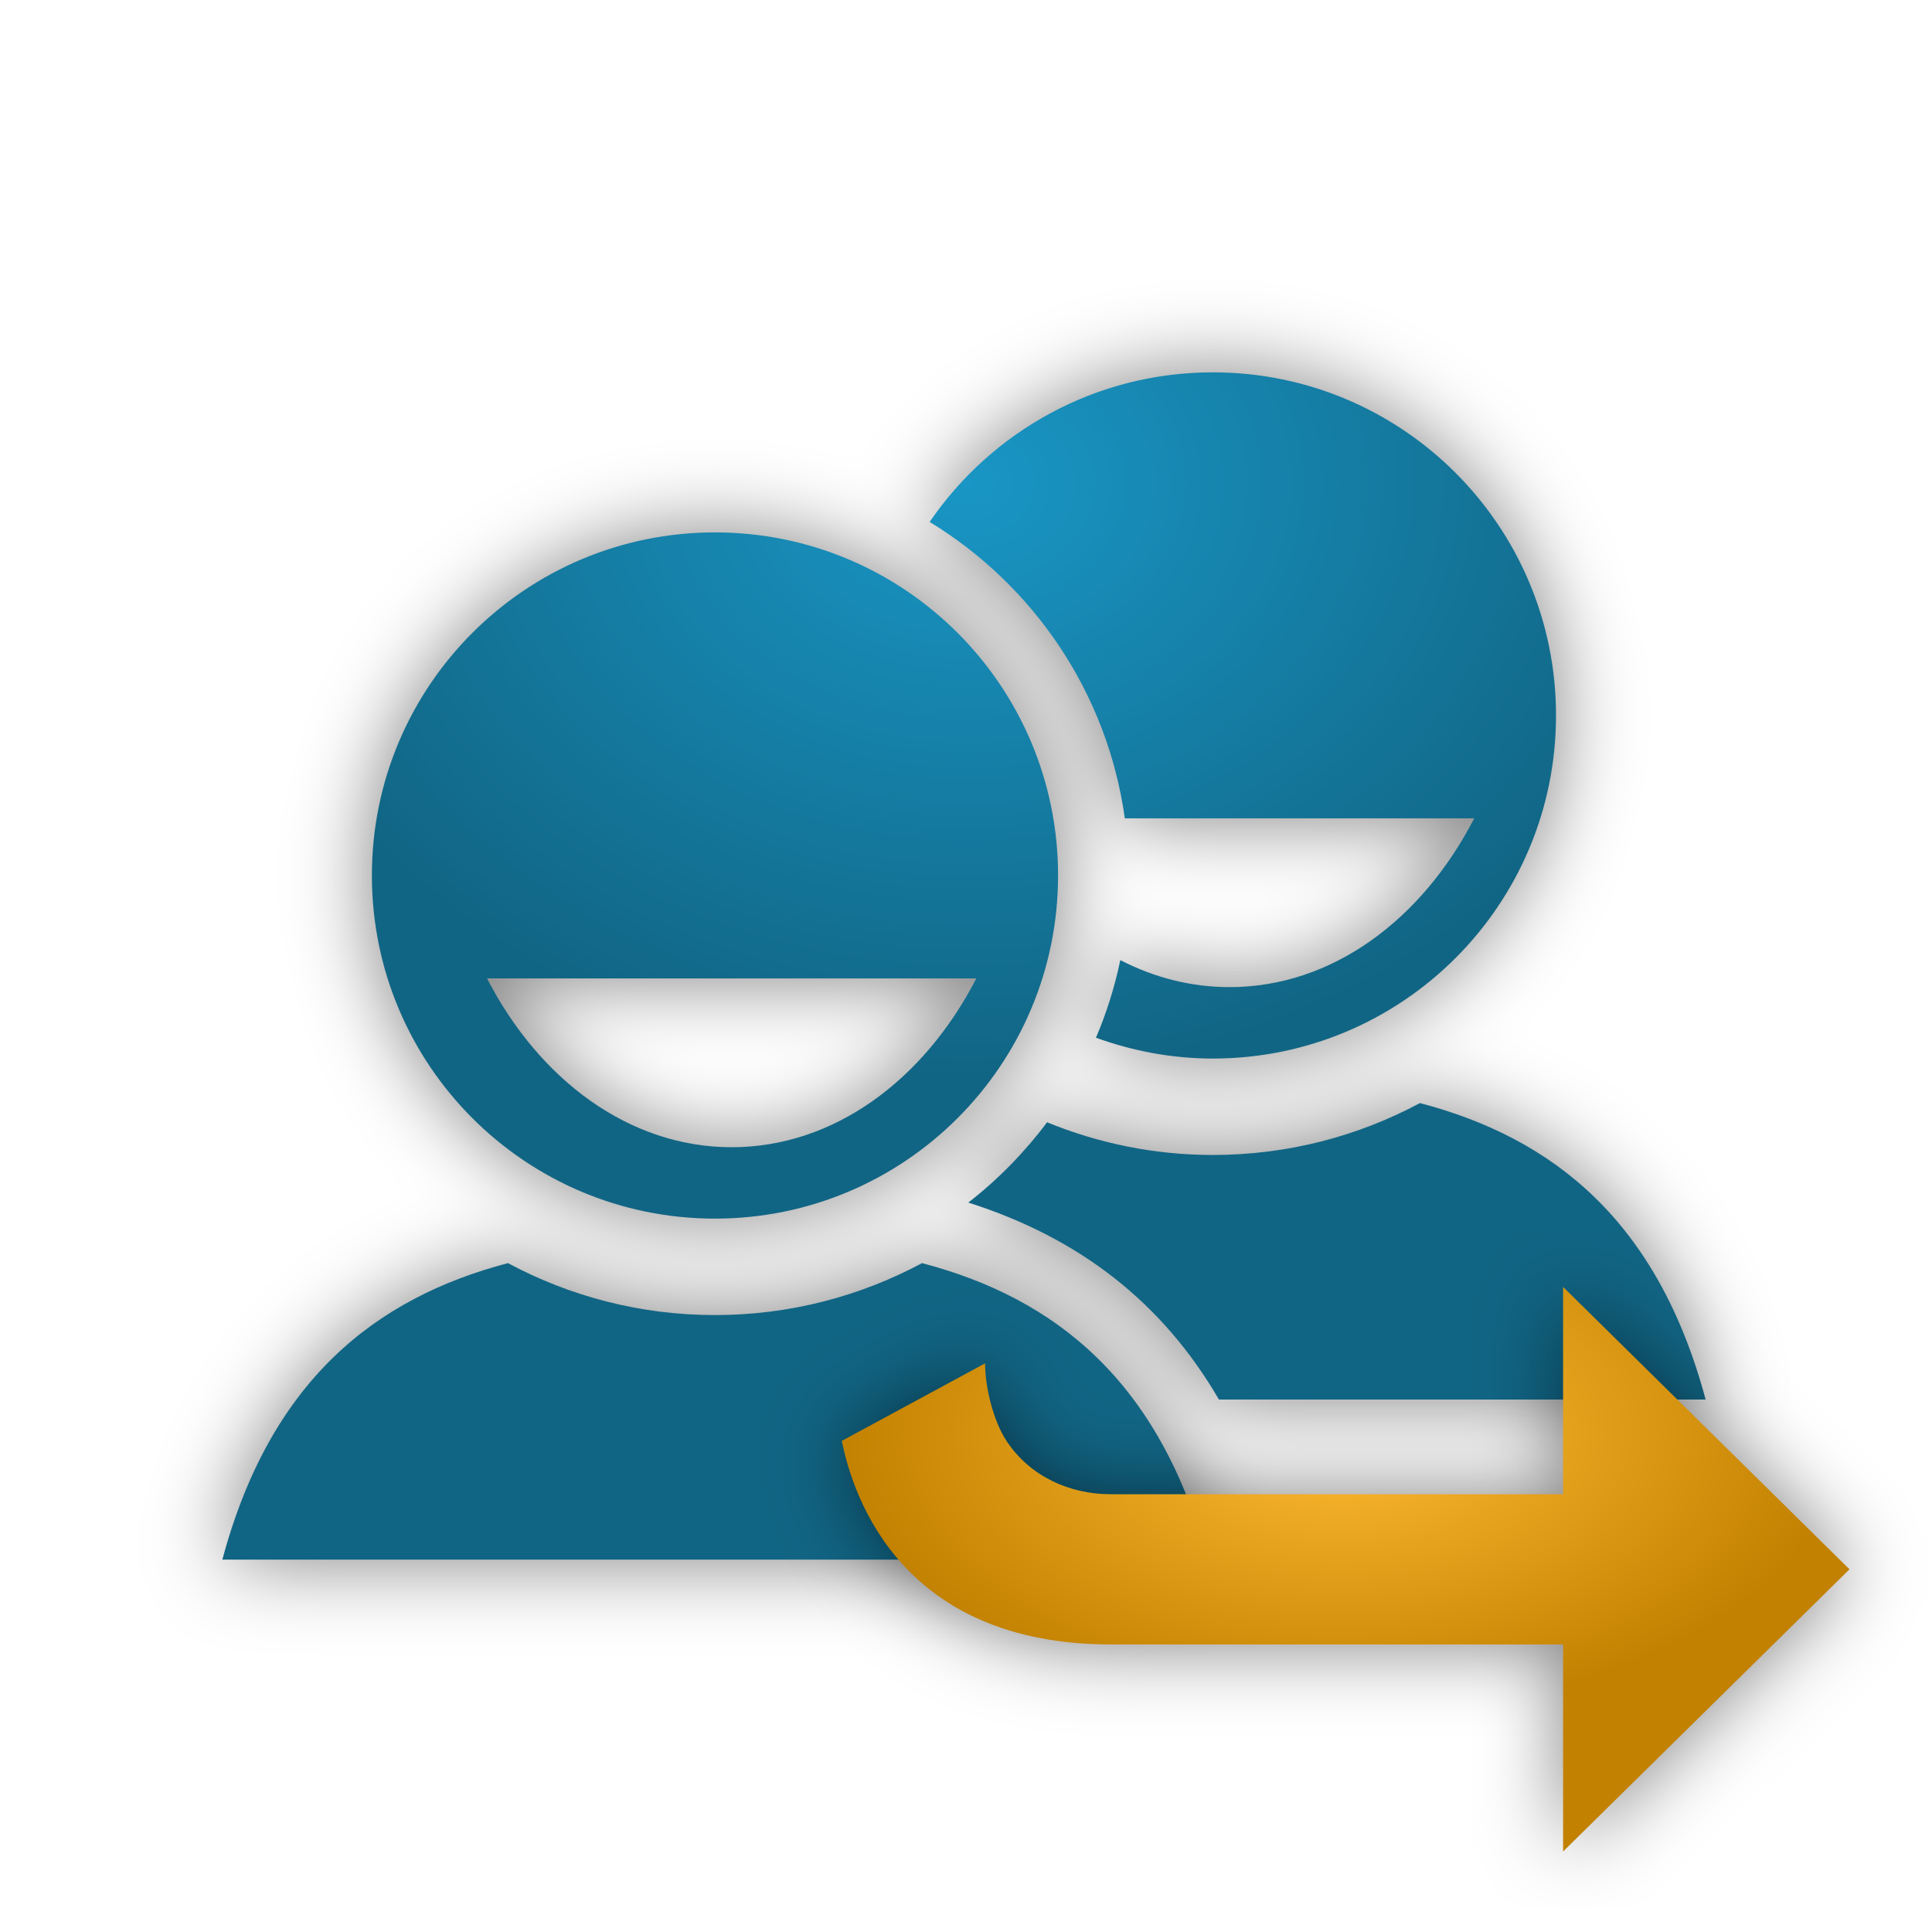
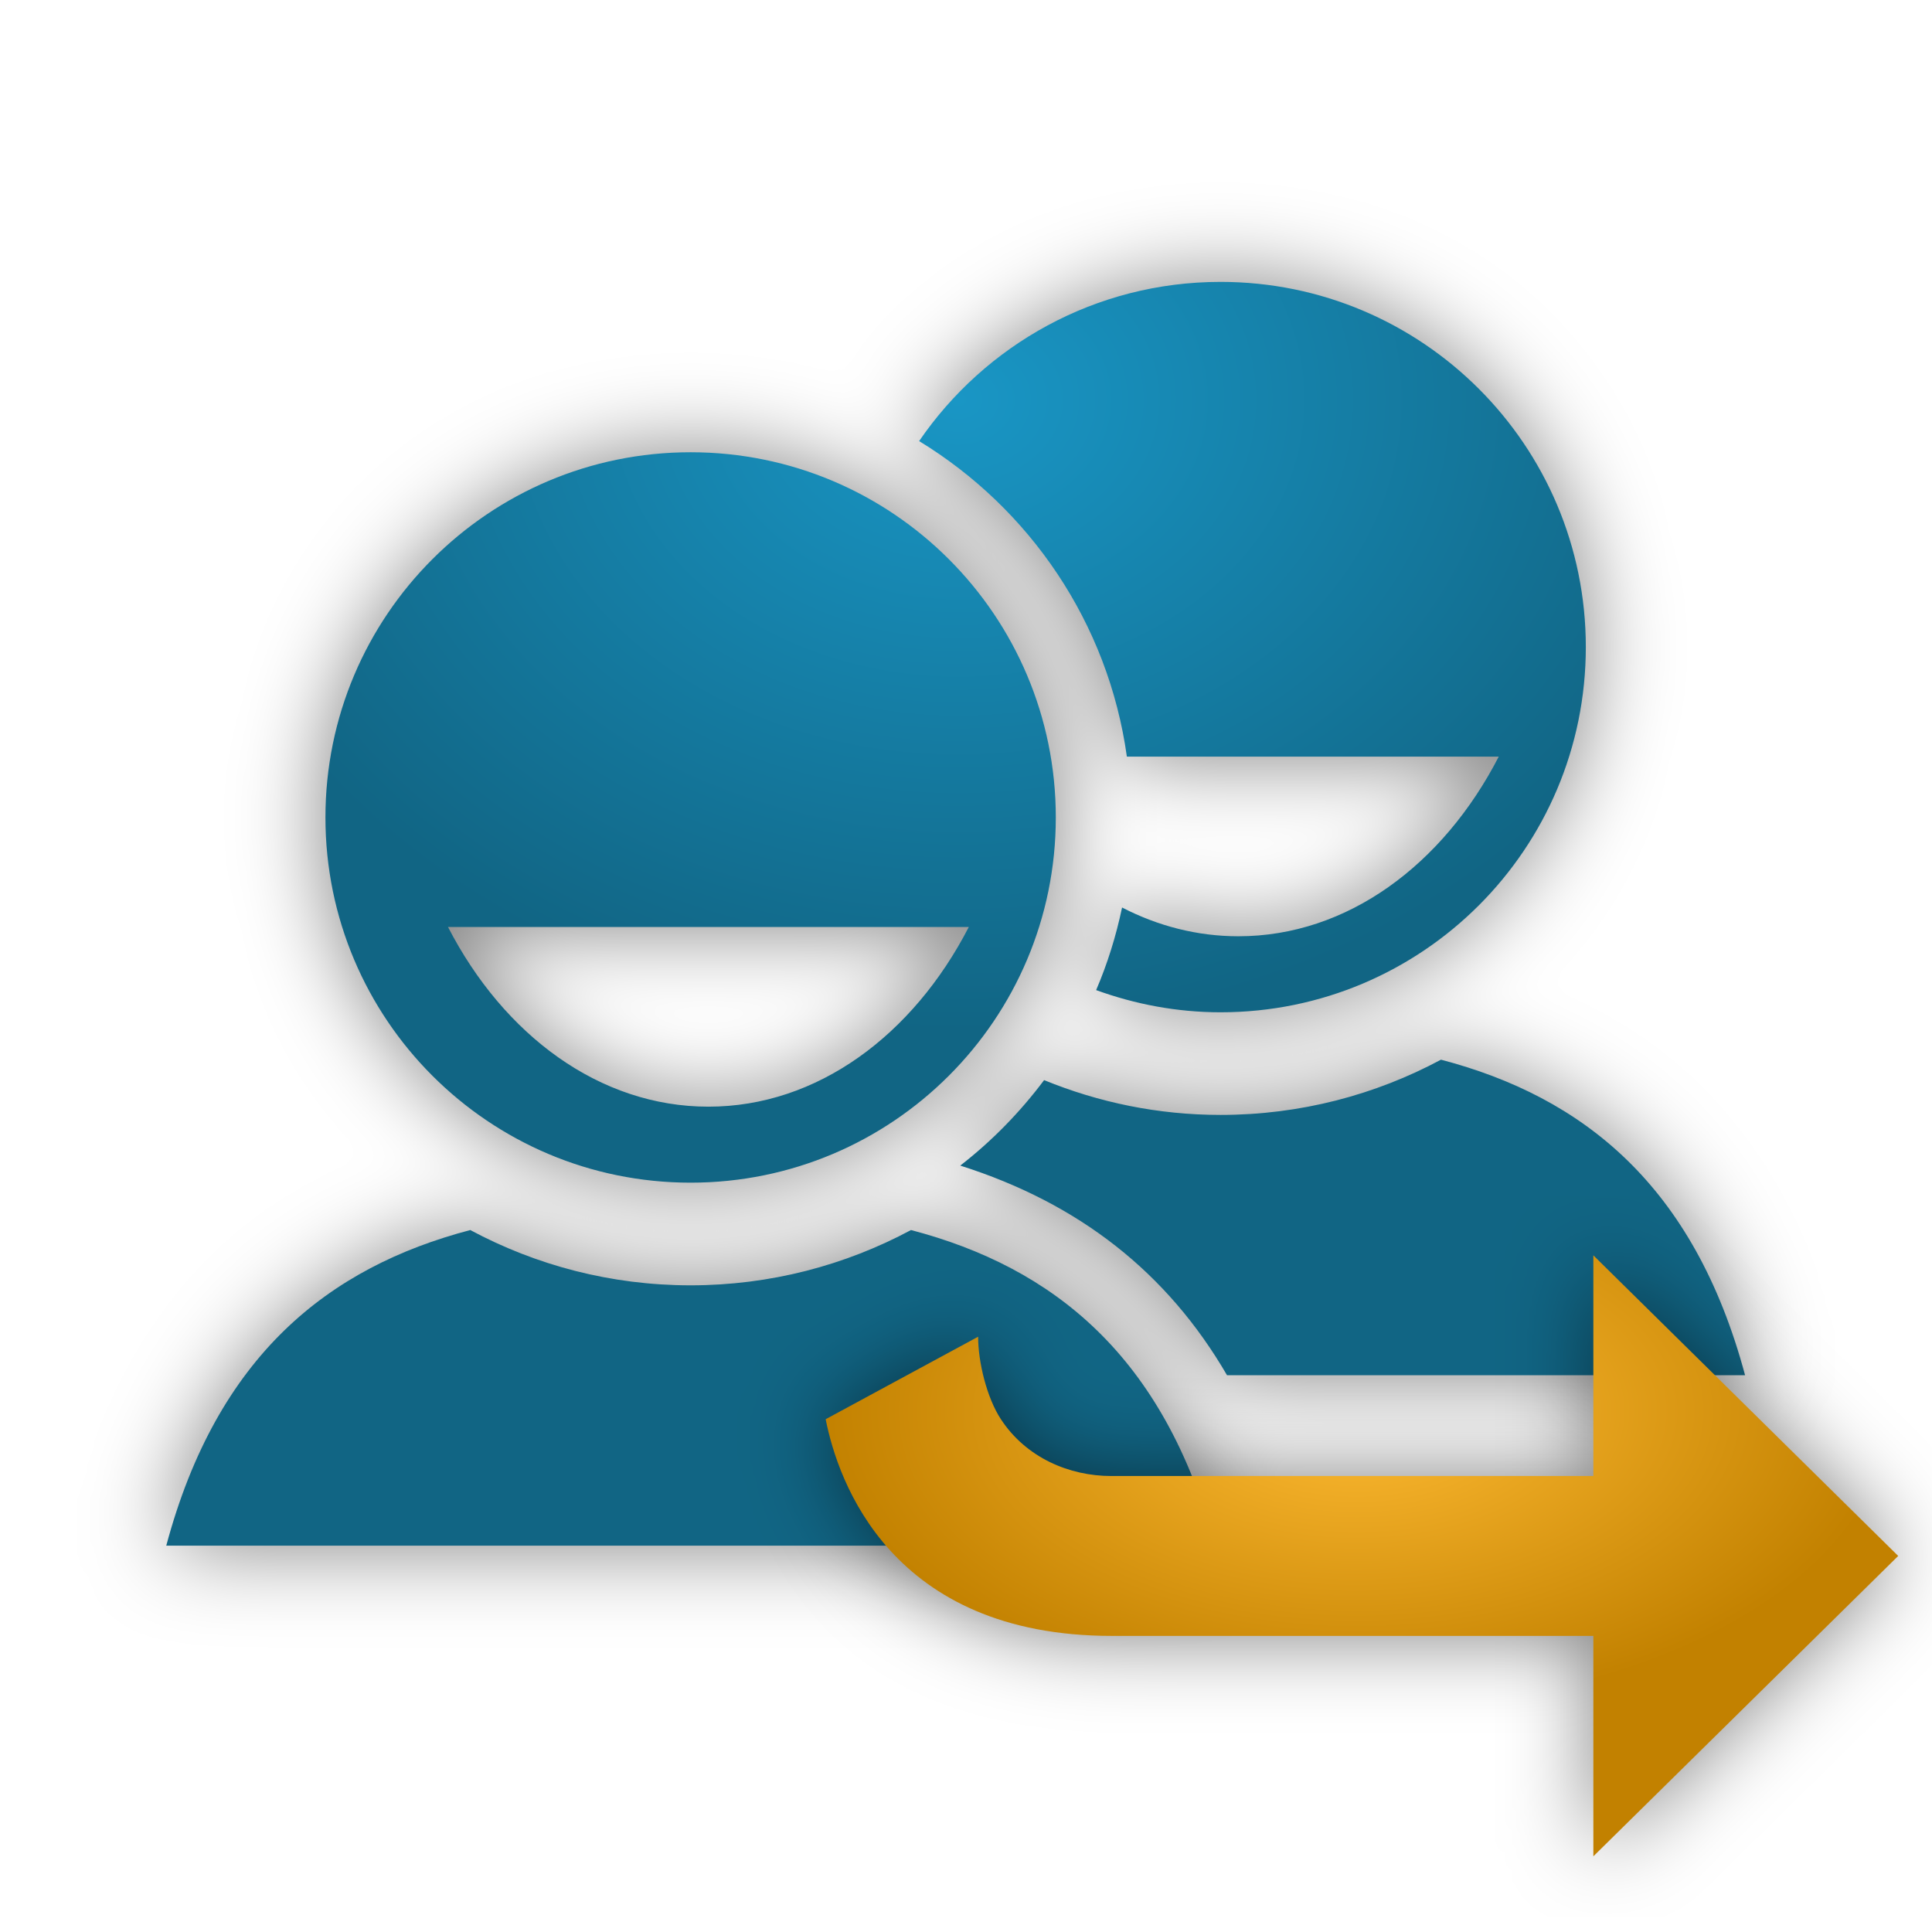
<svg xmlns="http://www.w3.org/2000/svg" xmlns:xlink="http://www.w3.org/1999/xlink" width="96" height="96" id="svg2" version="1.1">
  <defs id="defs4">
    <linearGradient id="linearGradient8012">
      <stop style="stop-color:#ffbb33;stop-opacity:1;" offset="0" id="stop8014" />
      <stop style="stop-color:#c28100;stop-opacity:1;" offset="1" id="stop8016" />
    </linearGradient>
    <linearGradient id="linearGradient7992">
      <stop style="stop-color:#1996c5;stop-opacity:1;" offset="0" id="stop7994" />
      <stop style="stop-color:#116584;stop-opacity:1;" offset="1" id="stop7996" />
    </linearGradient>
    <clipPath clipPathUnits="userSpaceOnUse" id="clipPath4054">
      <path d="M 0,96 96,96 96,0 0,0 0,96 z" id="path4056" />
    </clipPath>
    <clipPath clipPathUnits="userSpaceOnUse" id="clipPath4082">
      <path d="M 0,96 96,96 96,0 0,0 0,96 z" id="path4084" />
    </clipPath>
    <filter id="filter7976" style="color-interpolation-filters:sRGB;">
      <feFlood id="feFlood7978" flood-opacity="0.5" flood-color="rgb(0,0,0)" result="flood" />
      <feComposite id="feComposite7980" in2="SourceGraphic" in="flood" operator="in" result="composite1" />
      <feGaussianBlur id="feGaussianBlur7982" in="composite" stdDeviation="2" result="blur" />
      <feOffset id="feOffset7984" dx="0" dy="0" result="offset" />
      <feComposite id="feComposite7986" in2="offset" in="SourceGraphic" operator="over" result="composite2" />
    </filter>
    <linearGradient xlink:href="#linearGradient7992" id="linearGradient8006" x1="4.936" y1="48" x2="91.064" y2="48" gradientUnits="userSpaceOnUse" />
    <radialGradient xlink:href="#linearGradient7992" id="radialGradient8010" cx="-21.822" cy="35.639" fx="-21.822" fy="35.639" r="35.694" gradientTransform="matrix(1,0,0,0.8004399,0,1.316598)" gradientUnits="userSpaceOnUse" />
    <radialGradient xlink:href="#linearGradient8012" id="radialGradient8018" cx="66.615" cy="1022.288" fx="66.615" fy="1022.288" r="25.035" gradientTransform="matrix(1,0,0,0.5603051,0,454.7918)" gradientUnits="userSpaceOnUse" />
+     <radialGradient xlink:href="#linearGradient7992" id="radialGradient3021" gradientUnits="userSpaceOnUse" gradientTransform="matrix(1,0,0,0.8004399,0,1.316598)" cx="-21.822" cy="35.639" fx="-21.822" fy="35.639" r="35.694" />
+     <linearGradient xlink:href="#linearGradient7992" id="linearGradient3023" gradientUnits="userSpaceOnUse" x1="4.936" y1="48" x2="91.064" y2="48" />
+     <linearGradient xlink:href="#linearGradient7992" id="linearGradient3025" gradientUnits="userSpaceOnUse" x1="4.936" y1="48" x2="91.064" y2="48" />
+     <linearGradient xlink:href="#linearGradient7992" id="linearGradient3027" gradientUnits="userSpaceOnUse" x1="4.936" y1="48" x2="91.064" y2="48" />
+     <radialGradient xlink:href="#linearGradient8012" id="radialGradient3029" gradientUnits="userSpaceOnUse" gradientTransform="matrix(1,0,0,0.5603051,0,454.7918)" cx="66.615" cy="1022.288" fx="66.615" fy="1022.288" r="25.035" />
  </defs>
  <g id="layer1" transform="translate(0,-956.3622)">
-     <g id="g4050" transform="matrix(1.032449,0,0,-1.032449,-1.657453,1053.919)" style="fill:url(#linearGradient8006);fill-opacity:1;filter:url(#filter7976)">
-       <g id="g4052" clip-path="url(#clipPath4054)" style="fill:url(#linearGradient8006);fill-opacity:1">
-         <g id="g4058" transform="translate(69.9434,41.4023)" style="fill:url(#linearGradient8006);fill-opacity:1">
-           <path d="m 0,0 c -2.969,-1.592 -6.363,-2.498 -9.965,-2.498 -2.824,0 -5.515,0.564 -7.98,1.574 -1.086,-1.451 -2.36,-2.754 -3.791,-3.865 5.375,-1.705 9.365,-4.838 12.062,-9.479 l 23.424,0 C 11.445,-5.678 6.42,-1.684 0,0 m -14.203,13.704 16.816,0 C 0.092,8.812 -4.236,5.58 -9.16,5.58 c -1.86,0 -3.635,0.462 -5.26,1.301 -0.271,-1.295 -0.662,-2.545 -1.172,-3.735 1.758,-0.638 3.649,-1.003 5.627,-1.003 9.123,0 16.514,7.391 16.514,16.514 0,9.119 -7.391,16.511 -16.514,16.511 -5.664,0 -10.656,-2.854 -13.631,-7.198 5.002,-3.048 8.553,-8.222 9.393,-14.266 m -9.76,-21.407 c -2.97,-1.592 -6.363,-2.5 -9.966,-2.5 -3.599,0 -6.99,0.906 -9.962,2.5 -6.415,-1.686 -11.443,-5.68 -13.746,-14.27 l 47.422,0 c -2.305,8.59 -7.33,12.586 -13.748,14.27 M -21.349,6 c -2.523,-4.893 -6.85,-8.125 -11.775,-8.125 -4.921,0 -9.252,3.232 -11.774,8.125 l 23.549,0 z m -12.58,-11.561 c 9.123,0 16.513,7.391 16.513,16.514 0,9.12 -7.39,16.512 -16.513,16.512 -9.12,0 -16.511,-7.392 -16.511,-16.512 0,-9.123 7.391,-16.514 16.511,-16.514" style="fill:url(#radialGradient8010);fill-opacity:1;fill-rule:nonzero;stroke:none" id="path4060" />
+     <g id="g3014" transform="matrix(1.064405,0,0,1.064405,-3.498229,-67.28071)">
+       <g style="fill:url(#linearGradient3027);fill-opacity:1;filter:url(#filter7976)" transform="matrix(1.032449,0,0,-1.032449,-1.657453,1053.919)" id="g4050">
+         <g style="fill:url(#linearGradient3025);fill-opacity:1" clip-path="url(#clipPath4054)" id="g4052">
+           <g style="fill:url(#linearGradient3023);fill-opacity:1" transform="translate(69.9434,41.4023)" id="g4058">
+             <path id="path4060" style="fill:url(#radialGradient3021);fill-opacity:1;fill-rule:nonzero;stroke:none" d="m 0,0 c -2.969,-1.592 -6.363,-2.498 -9.965,-2.498 -2.824,0 -5.515,0.564 -7.98,1.574 -1.086,-1.451 -2.36,-2.754 -3.791,-3.865 5.375,-1.705 9.365,-4.838 12.062,-9.479 l 23.424,0 C 11.445,-5.678 6.42,-1.684 0,0 m -14.203,13.704 16.816,0 C 0.092,8.812 -4.236,5.58 -9.16,5.58 c -1.86,0 -3.635,0.462 -5.26,1.301 -0.271,-1.295 -0.662,-2.545 -1.172,-3.735 1.758,-0.638 3.649,-1.003 5.627,-1.003 9.123,0 16.514,7.391 16.514,16.514 0,9.119 -7.391,16.511 -16.514,16.511 -5.664,0 -10.656,-2.854 -13.631,-7.198 5.002,-3.048 8.553,-8.222 9.393,-14.266 m -9.76,-21.407 c -2.97,-1.592 -6.363,-2.5 -9.966,-2.5 -3.599,0 -6.99,0.906 -9.962,2.5 -6.415,-1.686 -11.443,-5.68 -13.746,-14.27 l 47.422,0 c -2.305,8.59 -7.33,12.586 -13.748,14.27 M -21.349,6 c -2.523,-4.893 -6.85,-8.125 -11.775,-8.125 -4.921,0 -9.252,3.232 -11.774,8.125 l 23.549,0 z m -12.58,-11.561 c 9.123,0 16.513,7.391 16.513,16.514 0,9.12 -7.39,16.512 -16.513,16.512 -9.12,0 -16.511,-7.392 -16.511,-16.512 0,-9.123 7.391,-16.514 16.511,-16.514" />
+           </g>
        </g>
      </g>
+       <path d="m 55.192,1038.074 22.477,0 0,10.288 14.231,-14.022 -14.231,-14.033 0,10.302 -22.503,0 c -1.962,0 -3.976,-0.853 -5.155,-2.652 -0.658,-1.001 -1.063,-2.673 -1.063,-3.851 l -7.117,3.851 c 0.569,2.887 3.04,10.116 13.362,10.116" style="fill:url(#radialGradient3029);fill-opacity:1;fill-rule:nonzero;stroke:none;filter:url(#filter7976)" id="path4088" />
    </g>
-     <path id="path4088" style="fill:url(#radialGradient8018);fill-opacity:1;fill-rule:nonzero;stroke:none;filter:url(#filter7976)" d="m 55.192,1038.074 22.477,0 0,10.288 14.231,-14.022 -14.231,-14.033 0,10.302 -22.503,0 c -1.962,0 -3.976,-0.853 -5.155,-2.652 -0.658,-1.001 -1.063,-2.673 -1.063,-3.851 l -7.117,3.851 c 0.569,2.887 3.04,10.116 13.362,10.116" />
  </g>
</svg>
